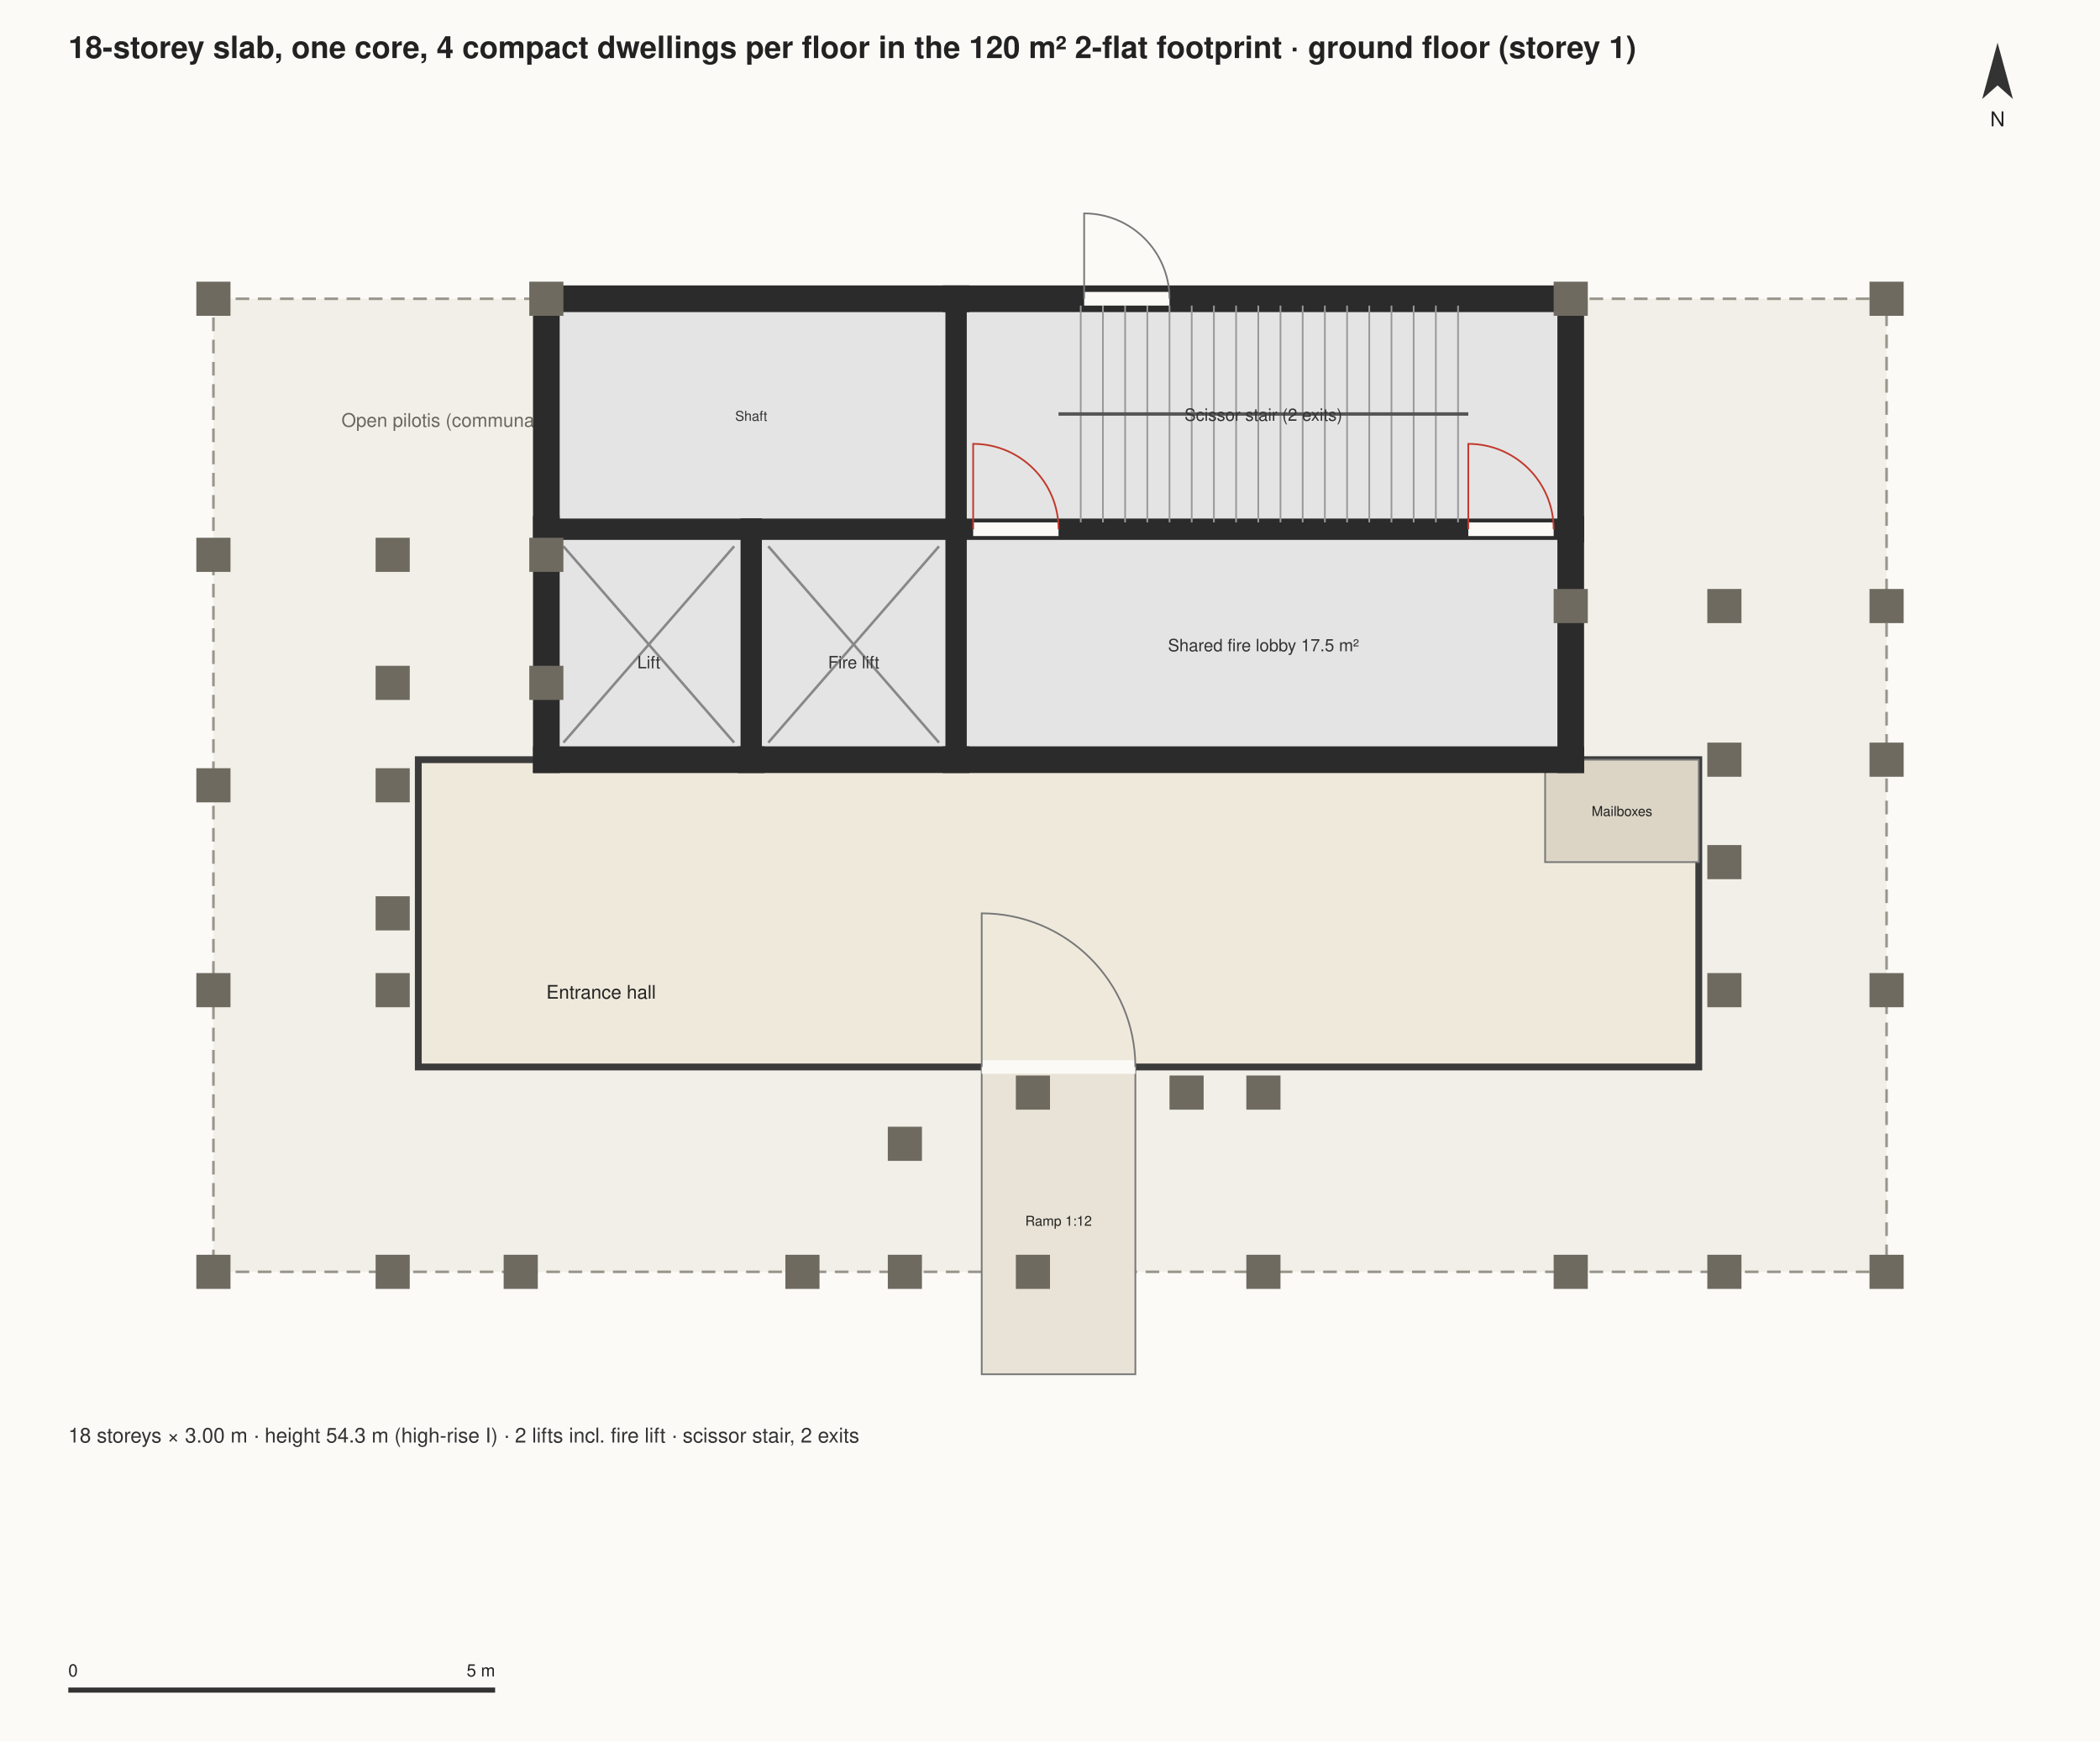
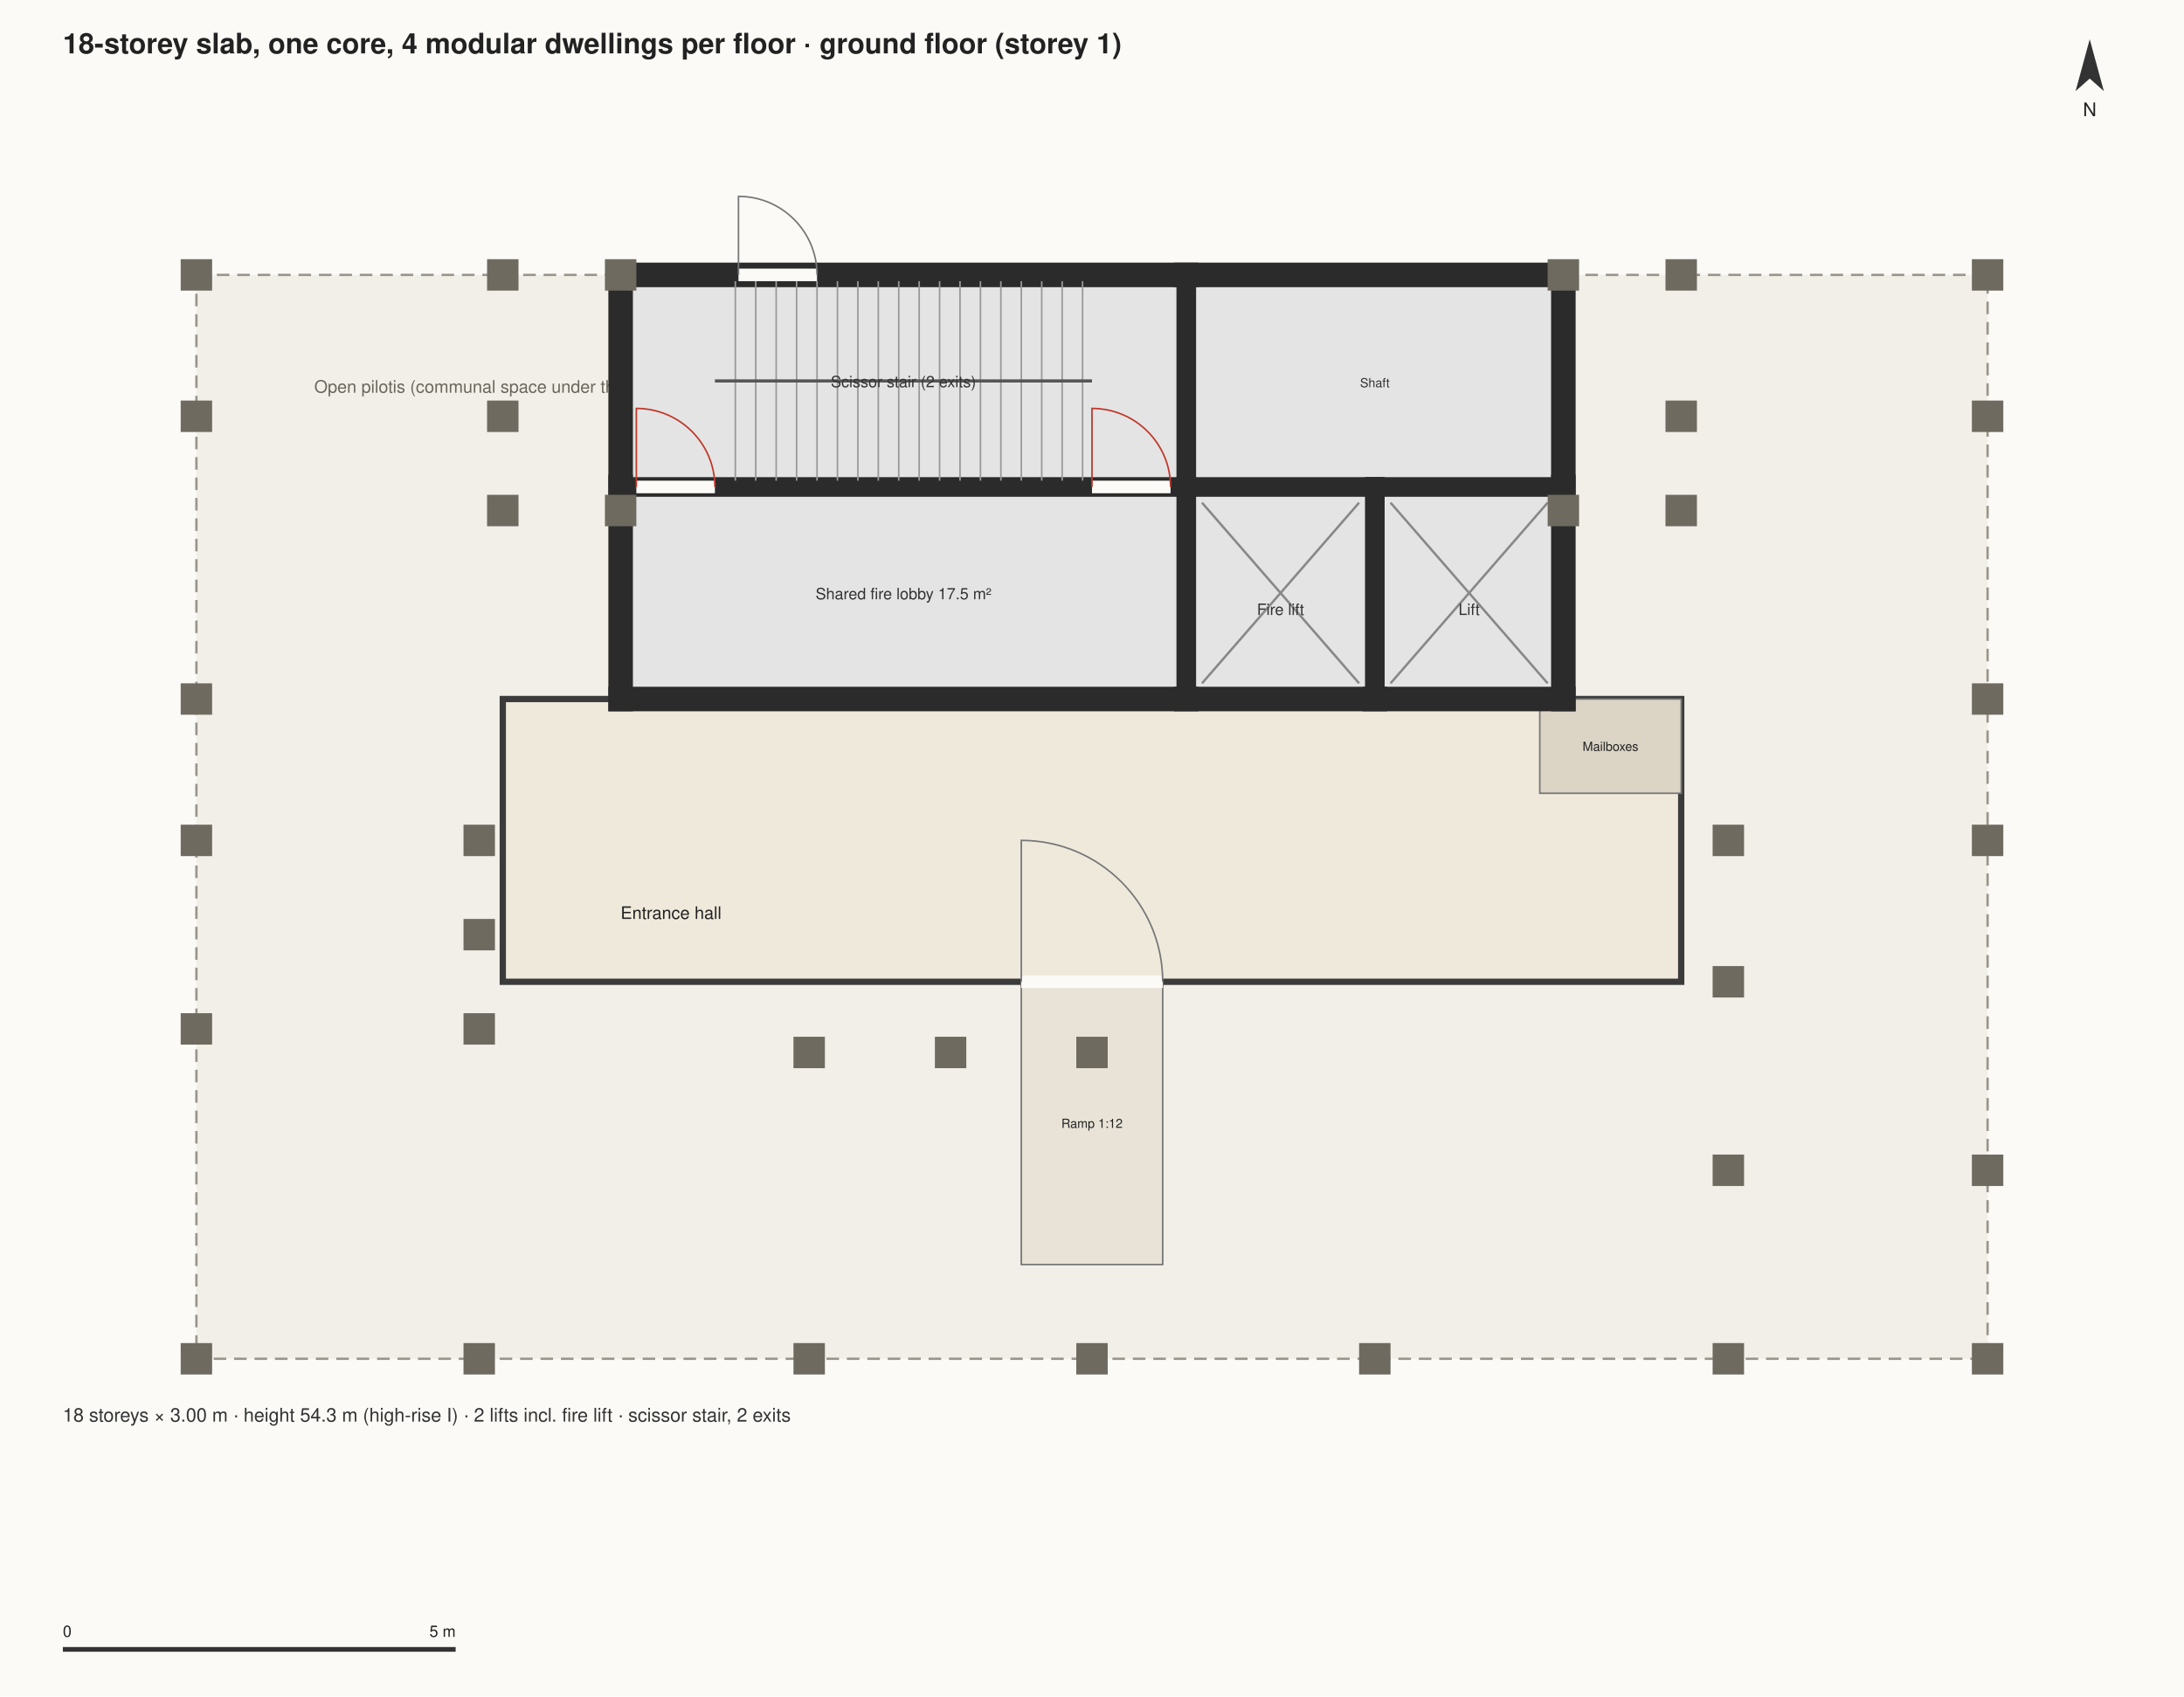
- <svg xmlns="http://www.w3.org/2000/svg" width="1230" height="1020" viewBox="0 0 1230 1020" font-family="Helvetica, Arial, sans-serif">
+ <svg xmlns="http://www.w3.org/2000/svg" width="1390" height="1080" viewBox="0 0 1390 1080" font-family="Helvetica, Arial, sans-serif">
  <rect width="100%" height="100%" fill="#fbfaf7" />
-   <rect x="125.0" y="175.0" width="980.0" height="570.0" fill="#f1efe8" stroke="#9a958a" stroke-width="1.5" stroke-dasharray="8 5" />
+   <rect x="125.0" y="175.0" width="1140.0" height="690.0" fill="#f1efe8" stroke="#9a958a" stroke-width="1.5" stroke-dasharray="8 5" />
  <text x="200.0" y="250.0" font-size="11" text-anchor="start" fill="#6b665c" font-weight="normal">Open pilotis (communal space under the building)</text>
-   <rect x="245.0" y="445.0" width="750.0" height="180.0" fill="#efe9dc" stroke="#3b3b3b" stroke-width="4" />
-   <rect x="905.0" y="445.0" width="90.0" height="60.0" fill="#dcd5c6" stroke="#777" stroke-width="1" />
-   <text x="950.0" y="478.0" font-size="8" text-anchor="middle" fill="#222" font-weight="normal">Mailboxes</text>
-   <text x="320.0" y="585.0" font-size="11" text-anchor="start" fill="#222" font-weight="normal">Entrance hall</text>
-   <rect x="575.0" y="625.0" width="90.0" height="180.0" fill="#e8e3d6" stroke="#777" stroke-width="1" />
-   <text x="620.0" y="718.0" font-size="8" text-anchor="middle" fill="#222" font-weight="normal">Ramp 1:12</text>
-   <rect x="560.0" y="175.0" width="360.0" height="135.0" fill="#e4e4e4" stroke="none" stroke-width="0" />
-   <rect x="560.0" y="310.0" width="360.0" height="135.0" fill="#e4e4e4" stroke="none" stroke-width="0" />
-   <rect x="320.0" y="175.0" width="240.0" height="135.0" fill="#e4e4e4" stroke="none" stroke-width="0" />
-   <rect x="440.0" y="310.0" width="120.0" height="135.0" fill="#e4e4e4" stroke="none" stroke-width="0" />
-   <rect x="320.0" y="310.0" width="120.0" height="135.0" fill="#e4e4e4" stroke="none" stroke-width="0" />
-   <line x1="320.0" y1="175.0" x2="320.0" y2="310.0" stroke="#2b2b2b" stroke-width="15.625" stroke-linecap="square" />
-   <line x1="320.0" y1="310.0" x2="320.0" y2="445.0" stroke="#2b2b2b" stroke-width="15.625" stroke-linecap="square" />
-   <line x1="440.0" y1="310.0" x2="440.0" y2="445.0" stroke="#2b2b2b" stroke-width="12.5" stroke-linecap="square" />
-   <line x1="560.0" y1="175.0" x2="560.0" y2="310.0" stroke="#2b2b2b" stroke-width="12.5" stroke-linecap="square" />
-   <line x1="560.0" y1="310.0" x2="560.0" y2="445.0" stroke="#2b2b2b" stroke-width="12.5" stroke-linecap="square" />
-   <line x1="920.0" y1="175.0" x2="920.0" y2="310.0" stroke="#2b2b2b" stroke-width="15.625" stroke-linecap="square" />
-   <line x1="920.0" y1="310.0" x2="920.0" y2="445.0" stroke="#2b2b2b" stroke-width="15.625" stroke-linecap="square" />
-   <line x1="320.0" y1="175.0" x2="560.0" y2="175.0" stroke="#2b2b2b" stroke-width="15.625" stroke-linecap="square" />
-   <line x1="560.0" y1="175.0" x2="920.0" y2="175.0" stroke="#2b2b2b" stroke-width="15.625" stroke-linecap="square" />
-   <line x1="320.0" y1="310.0" x2="440.0" y2="310.0" stroke="#2b2b2b" stroke-width="12.5" stroke-linecap="square" />
-   <line x1="440.0" y1="310.0" x2="560.0" y2="310.0" stroke="#2b2b2b" stroke-width="12.5" stroke-linecap="square" />
-   <line x1="560.0" y1="310.0" x2="920.0" y2="310.0" stroke="#2b2b2b" stroke-width="12.5" stroke-linecap="square" />
-   <line x1="320.0" y1="445.0" x2="440.0" y2="445.0" stroke="#2b2b2b" stroke-width="15.625" stroke-linecap="square" />
-   <line x1="440.0" y1="445.0" x2="560.0" y2="445.0" stroke="#2b2b2b" stroke-width="15.625" stroke-linecap="square" />
-   <line x1="560.0" y1="445.0" x2="920.0" y2="445.0" stroke="#2b2b2b" stroke-width="15.625" stroke-linecap="square" />
-   <line x1="633.0" y1="179.0" x2="633.0" y2="306.0" stroke="#999" stroke-width="1" />
-   <line x1="646.0" y1="179.0" x2="646.0" y2="306.0" stroke="#999" stroke-width="1" />
-   <line x1="659.0" y1="179.0" x2="659.0" y2="306.0" stroke="#999" stroke-width="1" />
-   <line x1="672.0" y1="179.0" x2="672.0" y2="306.0" stroke="#999" stroke-width="1" />
-   <line x1="685.0" y1="179.0" x2="685.0" y2="306.0" stroke="#999" stroke-width="1" />
-   <line x1="698.0" y1="179.0" x2="698.0" y2="306.0" stroke="#999" stroke-width="1" />
-   <line x1="711.0" y1="179.0" x2="711.0" y2="306.0" stroke="#999" stroke-width="1" />
-   <line x1="724.0" y1="179.0" x2="724.0" y2="306.0" stroke="#999" stroke-width="1" />
-   <line x1="737.0" y1="179.0" x2="737.0" y2="306.0" stroke="#999" stroke-width="1" />
-   <line x1="750.0" y1="179.0" x2="750.0" y2="306.0" stroke="#999" stroke-width="1" />
-   <line x1="763.0" y1="179.0" x2="763.0" y2="306.0" stroke="#999" stroke-width="1" />
-   <line x1="776.0" y1="179.0" x2="776.0" y2="306.0" stroke="#999" stroke-width="1" />
-   <line x1="789.0" y1="179.0" x2="789.0" y2="306.0" stroke="#999" stroke-width="1" />
-   <line x1="802.0" y1="179.0" x2="802.0" y2="306.0" stroke="#999" stroke-width="1" />
-   <line x1="815.0" y1="179.0" x2="815.0" y2="306.0" stroke="#999" stroke-width="1" />
-   <line x1="828.0" y1="179.0" x2="828.0" y2="306.0" stroke="#999" stroke-width="1" />
-   <line x1="841.0" y1="179.0" x2="841.0" y2="306.0" stroke="#999" stroke-width="1" />
-   <line x1="854.0" y1="179.0" x2="854.0" y2="306.0" stroke="#999" stroke-width="1" />
-   <line x1="620.0" y1="242.5" x2="860.0" y2="242.5" stroke="#555" stroke-width="2" />
-   <text x="740.0" y="246.5" font-size="10" text-anchor="middle" fill="#333" font-weight="normal">Scissor stair (2 exits)</text>
-   <text x="740.0" y="381.5" font-size="10" text-anchor="middle" fill="#333" font-weight="normal">Shared fire lobby 17.5 m²</text>
-   <text x="440.0" y="246.5" font-size="8" text-anchor="middle" fill="#333" font-weight="normal">Shaft</text>
-   <line x1="450.0" y1="320.0" x2="550.0" y2="435.0" stroke="#888" stroke-width="1.5" />
-   <line x1="550.0" y1="320.0" x2="450.0" y2="435.0" stroke="#888" stroke-width="1.5" />
-   <text x="500.0" y="391.5" font-size="10" text-anchor="middle" fill="#333" font-weight="normal">Fire lift</text>
-   <line x1="330.0" y1="320.0" x2="430.0" y2="435.0" stroke="#888" stroke-width="1.5" />
-   <line x1="430.0" y1="320.0" x2="330.0" y2="435.0" stroke="#888" stroke-width="1.5" />
-   <text x="380.0" y="391.5" font-size="10" text-anchor="middle" fill="#333" font-weight="normal">Lift</text>
+   <rect x="320.0" y="445.0" width="750.0" height="180.0" fill="#efe9dc" stroke="#3b3b3b" stroke-width="4" />
+   <rect x="980.0" y="445.0" width="90.0" height="60.0" fill="#dcd5c6" stroke="#777" stroke-width="1" />
+   <text x="1025.0" y="478.0" font-size="8" text-anchor="middle" fill="#222" font-weight="normal">Mailboxes</text>
+   <text x="395.0" y="585.0" font-size="11" text-anchor="start" fill="#222" font-weight="normal">Entrance hall</text>
+   <rect x="650.0" y="625.0" width="90.0" height="180.0" fill="#e8e3d6" stroke="#777" stroke-width="1" />
+   <text x="695.0" y="718.0" font-size="8" text-anchor="middle" fill="#222" font-weight="normal">Ramp 1:12</text>
+   <rect x="395.0" y="175.0" width="360.0" height="135.0" fill="#e4e4e4" stroke="none" stroke-width="0" />
+   <rect x="395.0" y="310.0" width="360.0" height="135.0" fill="#e4e4e4" stroke="none" stroke-width="0" />
+   <rect x="755.0" y="175.0" width="240.0" height="135.0" fill="#e4e4e4" stroke="none" stroke-width="0" />
+   <rect x="755.0" y="310.0" width="120.0" height="135.0" fill="#e4e4e4" stroke="none" stroke-width="0" />
+   <rect x="875.0" y="310.0" width="120.0" height="135.0" fill="#e4e4e4" stroke="none" stroke-width="0" />
+   <line x1="395.0" y1="175.0" x2="395.0" y2="310.0" stroke="#2b2b2b" stroke-width="15.625" stroke-linecap="square" />
+   <line x1="395.0" y1="310.0" x2="395.0" y2="445.0" stroke="#2b2b2b" stroke-width="15.625" stroke-linecap="square" />
+   <line x1="755.0" y1="175.0" x2="755.0" y2="310.0" stroke="#2b2b2b" stroke-width="12.5" stroke-linecap="square" />
+   <line x1="755.0" y1="310.0" x2="755.0" y2="445.0" stroke="#2b2b2b" stroke-width="12.5" stroke-linecap="square" />
+   <line x1="875.0" y1="310.0" x2="875.0" y2="445.0" stroke="#2b2b2b" stroke-width="12.5" stroke-linecap="square" />
+   <line x1="995.0" y1="175.0" x2="995.0" y2="310.0" stroke="#2b2b2b" stroke-width="15.625" stroke-linecap="square" />
+   <line x1="995.0" y1="310.0" x2="995.0" y2="445.0" stroke="#2b2b2b" stroke-width="15.625" stroke-linecap="square" />
+   <line x1="395.0" y1="175.0" x2="755.0" y2="175.0" stroke="#2b2b2b" stroke-width="15.625" stroke-linecap="square" />
+   <line x1="755.0" y1="175.0" x2="995.0" y2="175.0" stroke="#2b2b2b" stroke-width="15.625" stroke-linecap="square" />
+   <line x1="395.0" y1="310.0" x2="755.0" y2="310.0" stroke="#2b2b2b" stroke-width="12.5" stroke-linecap="square" />
+   <line x1="755.0" y1="310.0" x2="875.0" y2="310.0" stroke="#2b2b2b" stroke-width="12.5" stroke-linecap="square" />
+   <line x1="875.0" y1="310.0" x2="995.0" y2="310.0" stroke="#2b2b2b" stroke-width="12.5" stroke-linecap="square" />
+   <line x1="395.0" y1="445.0" x2="755.0" y2="445.0" stroke="#2b2b2b" stroke-width="15.625" stroke-linecap="square" />
+   <line x1="755.0" y1="445.0" x2="875.0" y2="445.0" stroke="#2b2b2b" stroke-width="15.625" stroke-linecap="square" />
+   <line x1="875.0" y1="445.0" x2="995.0" y2="445.0" stroke="#2b2b2b" stroke-width="15.625" stroke-linecap="square" />
+   <line x1="468.0" y1="179.0" x2="468.0" y2="306.0" stroke="#999" stroke-width="1" />
+   <line x1="481.0" y1="179.0" x2="481.0" y2="306.0" stroke="#999" stroke-width="1" />
+   <line x1="494.0" y1="179.0" x2="494.0" y2="306.0" stroke="#999" stroke-width="1" />
+   <line x1="507.0" y1="179.0" x2="507.0" y2="306.0" stroke="#999" stroke-width="1" />
+   <line x1="520.0" y1="179.0" x2="520.0" y2="306.0" stroke="#999" stroke-width="1" />
+   <line x1="533.0" y1="179.0" x2="533.0" y2="306.0" stroke="#999" stroke-width="1" />
+   <line x1="546.0" y1="179.0" x2="546.0" y2="306.0" stroke="#999" stroke-width="1" />
+   <line x1="559.0" y1="179.0" x2="559.0" y2="306.0" stroke="#999" stroke-width="1" />
+   <line x1="572.0" y1="179.0" x2="572.0" y2="306.0" stroke="#999" stroke-width="1" />
+   <line x1="585.0" y1="179.0" x2="585.0" y2="306.0" stroke="#999" stroke-width="1" />
+   <line x1="598.0" y1="179.0" x2="598.0" y2="306.0" stroke="#999" stroke-width="1" />
+   <line x1="611.0" y1="179.0" x2="611.0" y2="306.0" stroke="#999" stroke-width="1" />
+   <line x1="624.0" y1="179.0" x2="624.0" y2="306.0" stroke="#999" stroke-width="1" />
+   <line x1="637.0" y1="179.0" x2="637.0" y2="306.0" stroke="#999" stroke-width="1" />
+   <line x1="650.0" y1="179.0" x2="650.0" y2="306.0" stroke="#999" stroke-width="1" />
+   <line x1="663.0" y1="179.0" x2="663.0" y2="306.0" stroke="#999" stroke-width="1" />
+   <line x1="676.0" y1="179.0" x2="676.0" y2="306.0" stroke="#999" stroke-width="1" />
+   <line x1="689.0" y1="179.0" x2="689.0" y2="306.0" stroke="#999" stroke-width="1" />
+   <line x1="455.0" y1="242.5" x2="695.0" y2="242.5" stroke="#555" stroke-width="2" />
+   <text x="575.0" y="246.5" font-size="10" text-anchor="middle" fill="#333" font-weight="normal">Scissor stair (2 exits)</text>
+   <text x="575.0" y="381.5" font-size="10" text-anchor="middle" fill="#333" font-weight="normal">Shared fire lobby 17.5 m²</text>
+   <text x="875.0" y="246.5" font-size="8" text-anchor="middle" fill="#333" font-weight="normal">Shaft</text>
+   <line x1="765.0" y1="320.0" x2="865.0" y2="435.0" stroke="#888" stroke-width="1.5" />
+   <line x1="865.0" y1="320.0" x2="765.0" y2="435.0" stroke="#888" stroke-width="1.5" />
+   <text x="815.0" y="391.5" font-size="10" text-anchor="middle" fill="#333" font-weight="normal">Fire lift</text>
+   <line x1="885.0" y1="320.0" x2="985.0" y2="435.0" stroke="#888" stroke-width="1.5" />
+   <line x1="985.0" y1="320.0" x2="885.0" y2="435.0" stroke="#888" stroke-width="1.5" />
+   <text x="935.0" y="391.5" font-size="10" text-anchor="middle" fill="#333" font-weight="normal">Lift</text>
  <rect x="115.0" y="165.0" width="20.0" height="20.0" fill="#6f6a60" stroke="none" stroke-width="0" />
-   <rect x="115.0" y="315.0" width="20.0" height="20.0" fill="#6f6a60" stroke="none" stroke-width="0" />
-   <rect x="115.0" y="450.0" width="20.0" height="20.0" fill="#6f6a60" stroke="none" stroke-width="0" />
-   <rect x="115.0" y="570.0" width="20.0" height="20.0" fill="#6f6a60" stroke="none" stroke-width="0" />
-   <rect x="115.0" y="735.0" width="20.0" height="20.0" fill="#6f6a60" stroke="none" stroke-width="0" />
-   <rect x="220.0" y="315.0" width="20.0" height="20.0" fill="#6f6a60" stroke="none" stroke-width="0" />
-   <rect x="220.0" y="390.0" width="20.0" height="20.0" fill="#6f6a60" stroke="none" stroke-width="0" />
-   <rect x="220.0" y="450.0" width="20.0" height="20.0" fill="#6f6a60" stroke="none" stroke-width="0" />
-   <rect x="220.0" y="525.0" width="20.0" height="20.0" fill="#6f6a60" stroke="none" stroke-width="0" />
-   <rect x="220.0" y="570.0" width="20.0" height="20.0" fill="#6f6a60" stroke="none" stroke-width="0" />
-   <rect x="220.0" y="735.0" width="20.0" height="20.0" fill="#6f6a60" stroke="none" stroke-width="0" />
-   <rect x="295.0" y="735.0" width="20.0" height="20.0" fill="#6f6a60" stroke="none" stroke-width="0" />
+   <rect x="115.0" y="255.0" width="20.0" height="20.0" fill="#6f6a60" stroke="none" stroke-width="0" />
+   <rect x="115.0" y="435.0" width="20.0" height="20.0" fill="#6f6a60" stroke="none" stroke-width="0" />
+   <rect x="115.0" y="525.0" width="20.0" height="20.0" fill="#6f6a60" stroke="none" stroke-width="0" />
+   <rect x="115.0" y="645.0" width="20.0" height="20.0" fill="#6f6a60" stroke="none" stroke-width="0" />
+   <rect x="115.0" y="855.0" width="20.0" height="20.0" fill="#6f6a60" stroke="none" stroke-width="0" />
+   <rect x="295.0" y="525.0" width="20.0" height="20.0" fill="#6f6a60" stroke="none" stroke-width="0" />
+   <rect x="295.0" y="585.0" width="20.0" height="20.0" fill="#6f6a60" stroke="none" stroke-width="0" />
+   <rect x="295.0" y="645.0" width="20.0" height="20.0" fill="#6f6a60" stroke="none" stroke-width="0" />
+   <rect x="295.0" y="855.0" width="20.0" height="20.0" fill="#6f6a60" stroke="none" stroke-width="0" />
  <rect x="310.0" y="165.0" width="20.0" height="20.0" fill="#6f6a60" stroke="none" stroke-width="0" />
+   <rect x="310.0" y="255.0" width="20.0" height="20.0" fill="#6f6a60" stroke="none" stroke-width="0" />
  <rect x="310.0" y="315.0" width="20.0" height="20.0" fill="#6f6a60" stroke="none" stroke-width="0" />
-   <rect x="310.0" y="390.0" width="20.0" height="20.0" fill="#6f6a60" stroke="none" stroke-width="0" />
-   <rect x="460.0" y="735.0" width="20.0" height="20.0" fill="#6f6a60" stroke="none" stroke-width="0" />
-   <rect x="520.0" y="660.0" width="20.0" height="20.0" fill="#6f6a60" stroke="none" stroke-width="0" />
-   <rect x="520.0" y="735.0" width="20.0" height="20.0" fill="#6f6a60" stroke="none" stroke-width="0" />
-   <rect x="595.0" y="630.0" width="20.0" height="20.0" fill="#6f6a60" stroke="none" stroke-width="0" />
-   <rect x="595.0" y="735.0" width="20.0" height="20.0" fill="#6f6a60" stroke="none" stroke-width="0" />
-   <rect x="685.0" y="630.0" width="20.0" height="20.0" fill="#6f6a60" stroke="none" stroke-width="0" />
-   <rect x="730.0" y="630.0" width="20.0" height="20.0" fill="#6f6a60" stroke="none" stroke-width="0" />
-   <rect x="730.0" y="735.0" width="20.0" height="20.0" fill="#6f6a60" stroke="none" stroke-width="0" />
-   <rect x="910.0" y="165.0" width="20.0" height="20.0" fill="#6f6a60" stroke="none" stroke-width="0" />
-   <rect x="910.0" y="345.0" width="20.0" height="20.0" fill="#6f6a60" stroke="none" stroke-width="0" />
-   <rect x="910.0" y="735.0" width="20.0" height="20.0" fill="#6f6a60" stroke="none" stroke-width="0" />
-   <rect x="1000.0" y="345.0" width="20.0" height="20.0" fill="#6f6a60" stroke="none" stroke-width="0" />
-   <rect x="1000.0" y="435.0" width="20.0" height="20.0" fill="#6f6a60" stroke="none" stroke-width="0" />
-   <rect x="1000.0" y="495.0" width="20.0" height="20.0" fill="#6f6a60" stroke="none" stroke-width="0" />
-   <rect x="1000.0" y="570.0" width="20.0" height="20.0" fill="#6f6a60" stroke="none" stroke-width="0" />
-   <rect x="1000.0" y="735.0" width="20.0" height="20.0" fill="#6f6a60" stroke="none" stroke-width="0" />
-   <rect x="1095.0" y="165.0" width="20.0" height="20.0" fill="#6f6a60" stroke="none" stroke-width="0" />
-   <rect x="1095.0" y="345.0" width="20.0" height="20.0" fill="#6f6a60" stroke="none" stroke-width="0" />
-   <rect x="1095.0" y="435.0" width="20.0" height="20.0" fill="#6f6a60" stroke="none" stroke-width="0" />
-   <rect x="1095.0" y="570.0" width="20.0" height="20.0" fill="#6f6a60" stroke="none" stroke-width="0" />
-   <rect x="1095.0" y="735.0" width="20.0" height="20.0" fill="#6f6a60" stroke="none" stroke-width="0" />
-   <rect x="575.0" y="621.0" width="90.0" height="8" fill="#fbfaf7" />
-   <path d="M575.0,625.0 L575.0,535.0 A90.0,90.0 0 0,1 665.0,625.0" fill="none" stroke="#777" stroke-width="1" />
-   <rect x="635.0" y="171.0" width="50.0" height="8" fill="#fbfaf7" />
-   <path d="M635.0,175.0 L635.0,125.0 A50.0,50.0 0 0,1 685.0,175.0" fill="none" stroke="#777" stroke-width="1" />
-   <rect x="860.0" y="306.0" width="50.0" height="8" fill="#fbfaf7" />
-   <path d="M860.0,310.0 L860.0,260.0 A50.0,50.0 0 0,1 910.0,310.0" fill="none" stroke="#c0392b" stroke-width="1" />
-   <rect x="570.0" y="306.0" width="50.0" height="8" fill="#fbfaf7" />
-   <path d="M570.0,310.0 L570.0,260.0 A50.0,50.0 0 0,1 620.0,310.0" fill="none" stroke="#c0392b" stroke-width="1" />
-   <path d="M1170.0,25 L1161.0,58 L1170.0,50 L1179.0,58 Z" fill="#333" />
-   <text x="1170.0" y="74.0" font-size="12" text-anchor="middle" fill="#222" font-weight="normal">N</text>
-   <line x1="40.0" y1="990.0" x2="290.0" y2="990.0" stroke="#333" stroke-width="3" />
-   <text x="40.0" y="982.0" font-size="10" text-anchor="start" fill="#222" font-weight="normal">0</text>
-   <text x="290.0" y="982.0" font-size="10" text-anchor="end" fill="#222" font-weight="normal">5 m</text>
-   <text x="40.0" y="34.0" font-size="18" text-anchor="start" fill="#222" font-weight="bold">18-storey slab, one core, 4 compact dwellings per floor in the 120 m² 2-flat footprint · ground floor (storey 1)</text>
-   <text x="40.0" y="845.0" font-size="12" text-anchor="start" fill="#333" font-weight="normal">18 storeys × 3.00 m · height 54.3 m (high-rise I) · 2 lifts incl. fire lift · scissor stair, 2 exits</text>
+   <rect x="385.0" y="165.0" width="20.0" height="20.0" fill="#6f6a60" stroke="none" stroke-width="0" />
+   <rect x="385.0" y="315.0" width="20.0" height="20.0" fill="#6f6a60" stroke="none" stroke-width="0" />
+   <rect x="505.0" y="660.0" width="20.0" height="20.0" fill="#6f6a60" stroke="none" stroke-width="0" />
+   <rect x="505.0" y="855.0" width="20.0" height="20.0" fill="#6f6a60" stroke="none" stroke-width="0" />
+   <rect x="595.0" y="660.0" width="20.0" height="20.0" fill="#6f6a60" stroke="none" stroke-width="0" />
+   <rect x="685.0" y="660.0" width="20.0" height="20.0" fill="#6f6a60" stroke="none" stroke-width="0" />
+   <rect x="685.0" y="855.0" width="20.0" height="20.0" fill="#6f6a60" stroke="none" stroke-width="0" />
+   <rect x="865.0" y="855.0" width="20.0" height="20.0" fill="#6f6a60" stroke="none" stroke-width="0" />
+   <rect x="985.0" y="165.0" width="20.0" height="20.0" fill="#6f6a60" stroke="none" stroke-width="0" />
+   <rect x="985.0" y="315.0" width="20.0" height="20.0" fill="#6f6a60" stroke="none" stroke-width="0" />
+   <rect x="1060.0" y="165.0" width="20.0" height="20.0" fill="#6f6a60" stroke="none" stroke-width="0" />
+   <rect x="1060.0" y="255.0" width="20.0" height="20.0" fill="#6f6a60" stroke="none" stroke-width="0" />
+   <rect x="1060.0" y="315.0" width="20.0" height="20.0" fill="#6f6a60" stroke="none" stroke-width="0" />
+   <rect x="1090.0" y="525.0" width="20.0" height="20.0" fill="#6f6a60" stroke="none" stroke-width="0" />
+   <rect x="1090.0" y="615.0" width="20.0" height="20.0" fill="#6f6a60" stroke="none" stroke-width="0" />
+   <rect x="1090.0" y="735.0" width="20.0" height="20.0" fill="#6f6a60" stroke="none" stroke-width="0" />
+   <rect x="1090.0" y="855.0" width="20.0" height="20.0" fill="#6f6a60" stroke="none" stroke-width="0" />
+   <rect x="1255.0" y="165.0" width="20.0" height="20.0" fill="#6f6a60" stroke="none" stroke-width="0" />
+   <rect x="1255.0" y="255.0" width="20.0" height="20.0" fill="#6f6a60" stroke="none" stroke-width="0" />
+   <rect x="1255.0" y="435.0" width="20.0" height="20.0" fill="#6f6a60" stroke="none" stroke-width="0" />
+   <rect x="1255.0" y="525.0" width="20.0" height="20.0" fill="#6f6a60" stroke="none" stroke-width="0" />
+   <rect x="1255.0" y="735.0" width="20.0" height="20.0" fill="#6f6a60" stroke="none" stroke-width="0" />
+   <rect x="1255.0" y="855.0" width="20.0" height="20.0" fill="#6f6a60" stroke="none" stroke-width="0" />
+   <rect x="650.0" y="621.0" width="90.0" height="8" fill="#fbfaf7" />
+   <path d="M650.0,625.0 L650.0,535.0 A90.0,90.0 0 0,1 740.0,625.0" fill="none" stroke="#777" stroke-width="1" />
+   <rect x="470.0" y="171.0" width="50.0" height="8" fill="#fbfaf7" />
+   <path d="M470.0,175.0 L470.0,125.0 A50.0,50.0 0 0,1 520.0,175.0" fill="none" stroke="#777" stroke-width="1" />
+   <rect x="405.0" y="306.0" width="50.0" height="8" fill="#fbfaf7" />
+   <path d="M405.0,310.0 L405.0,260.0 A50.0,50.0 0 0,1 455.0,310.0" fill="none" stroke="#c0392b" stroke-width="1" />
+   <rect x="695.0" y="306.0" width="50.0" height="8" fill="#fbfaf7" />
+   <path d="M695.0,310.0 L695.0,260.0 A50.0,50.0 0 0,1 745.0,310.0" fill="none" stroke="#c0392b" stroke-width="1" />
+   <path d="M1330.0,25 L1321.0,58 L1330.0,50 L1339.0,58 Z" fill="#333" />
+   <text x="1330.0" y="74.0" font-size="12" text-anchor="middle" fill="#222" font-weight="normal">N</text>
+   <line x1="40.0" y1="1050.0" x2="290.0" y2="1050.0" stroke="#333" stroke-width="3" />
+   <text x="40.0" y="1042.0" font-size="10" text-anchor="start" fill="#222" font-weight="normal">0</text>
+   <text x="290.0" y="1042.0" font-size="10" text-anchor="end" fill="#222" font-weight="normal">5 m</text>
+   <text x="40.0" y="34.0" font-size="18" text-anchor="start" fill="#222" font-weight="bold">18-storey slab, one core, 4 modular dwellings per floor · ground floor (storey 1)</text>
+   <text x="40.0" y="905.0" font-size="12" text-anchor="start" fill="#333" font-weight="normal">18 storeys × 3.00 m · height 54.3 m (high-rise I) · 2 lifts incl. fire lift · scissor stair, 2 exits</text>
</svg>
